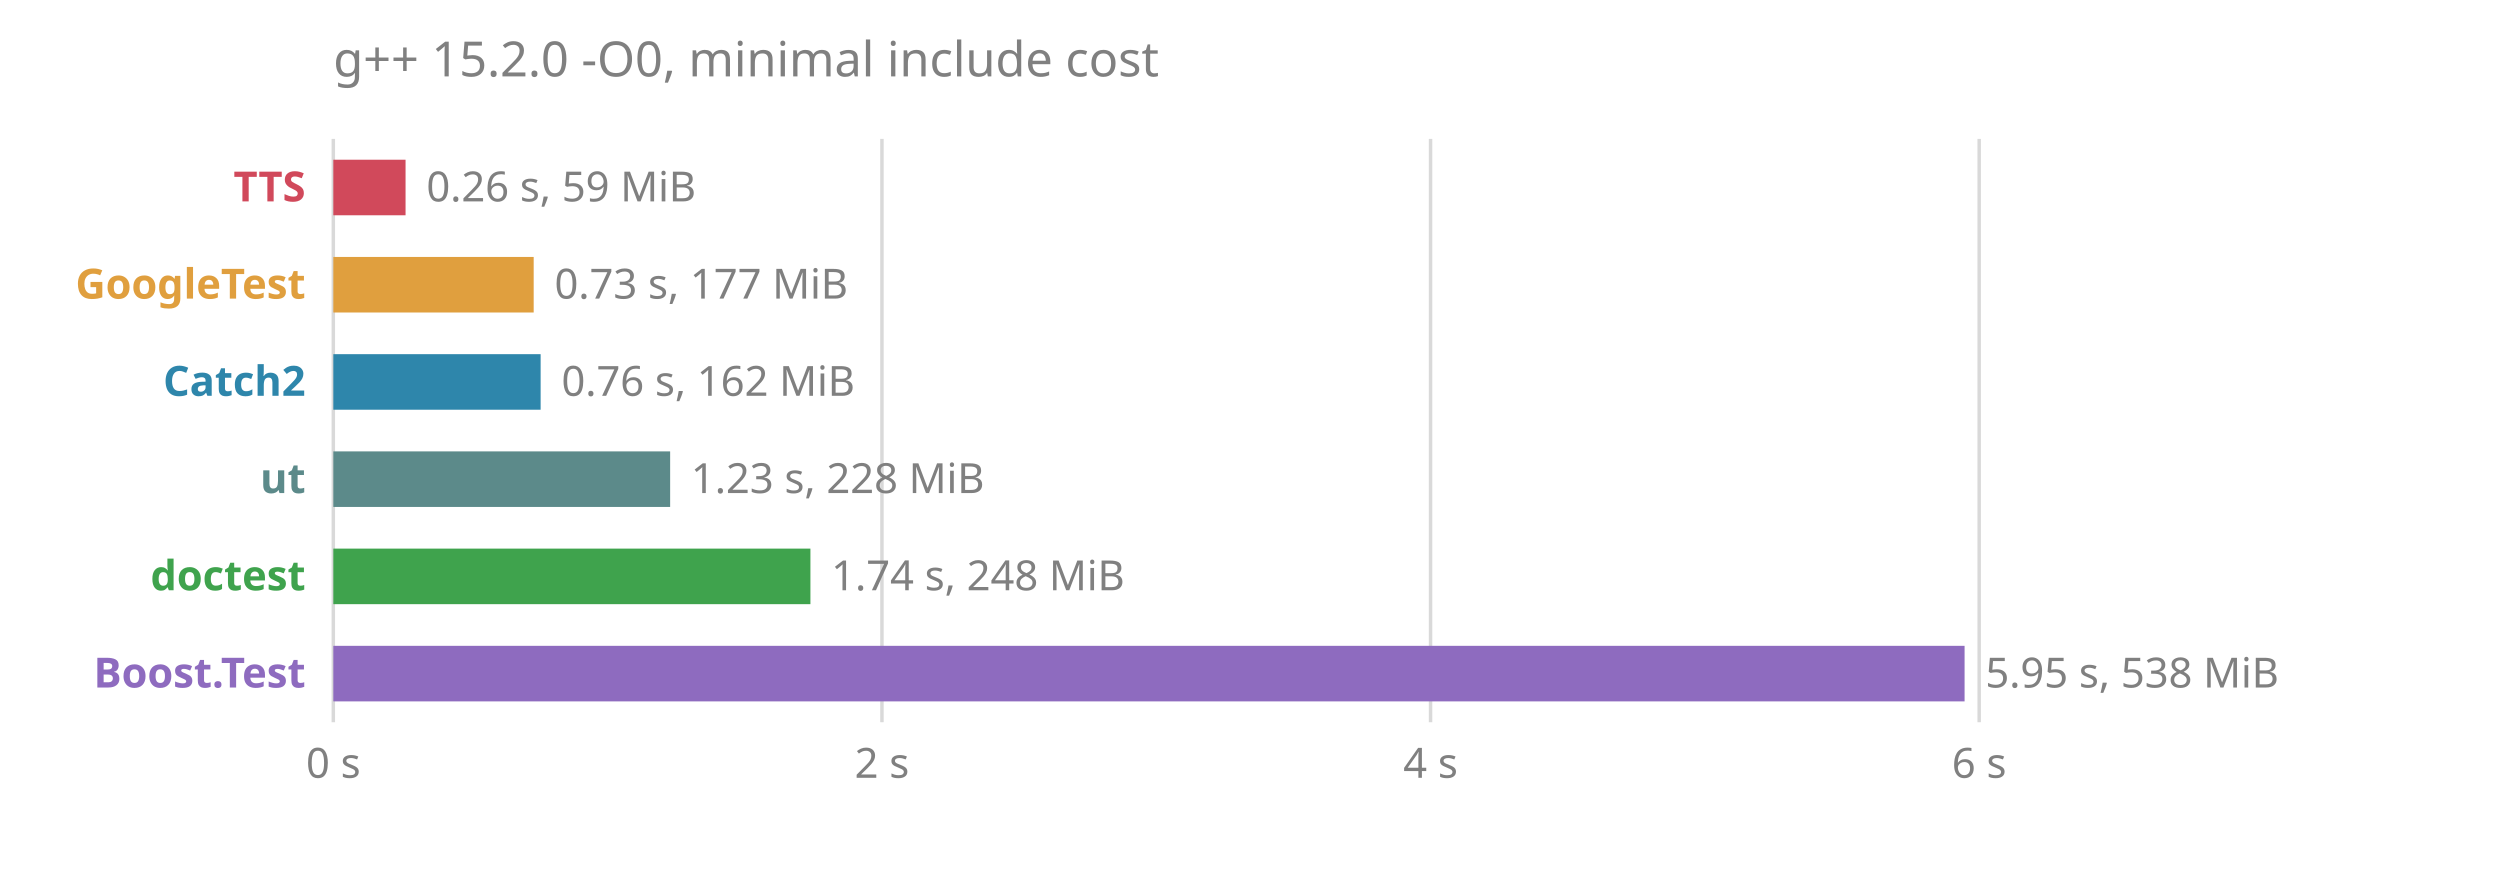
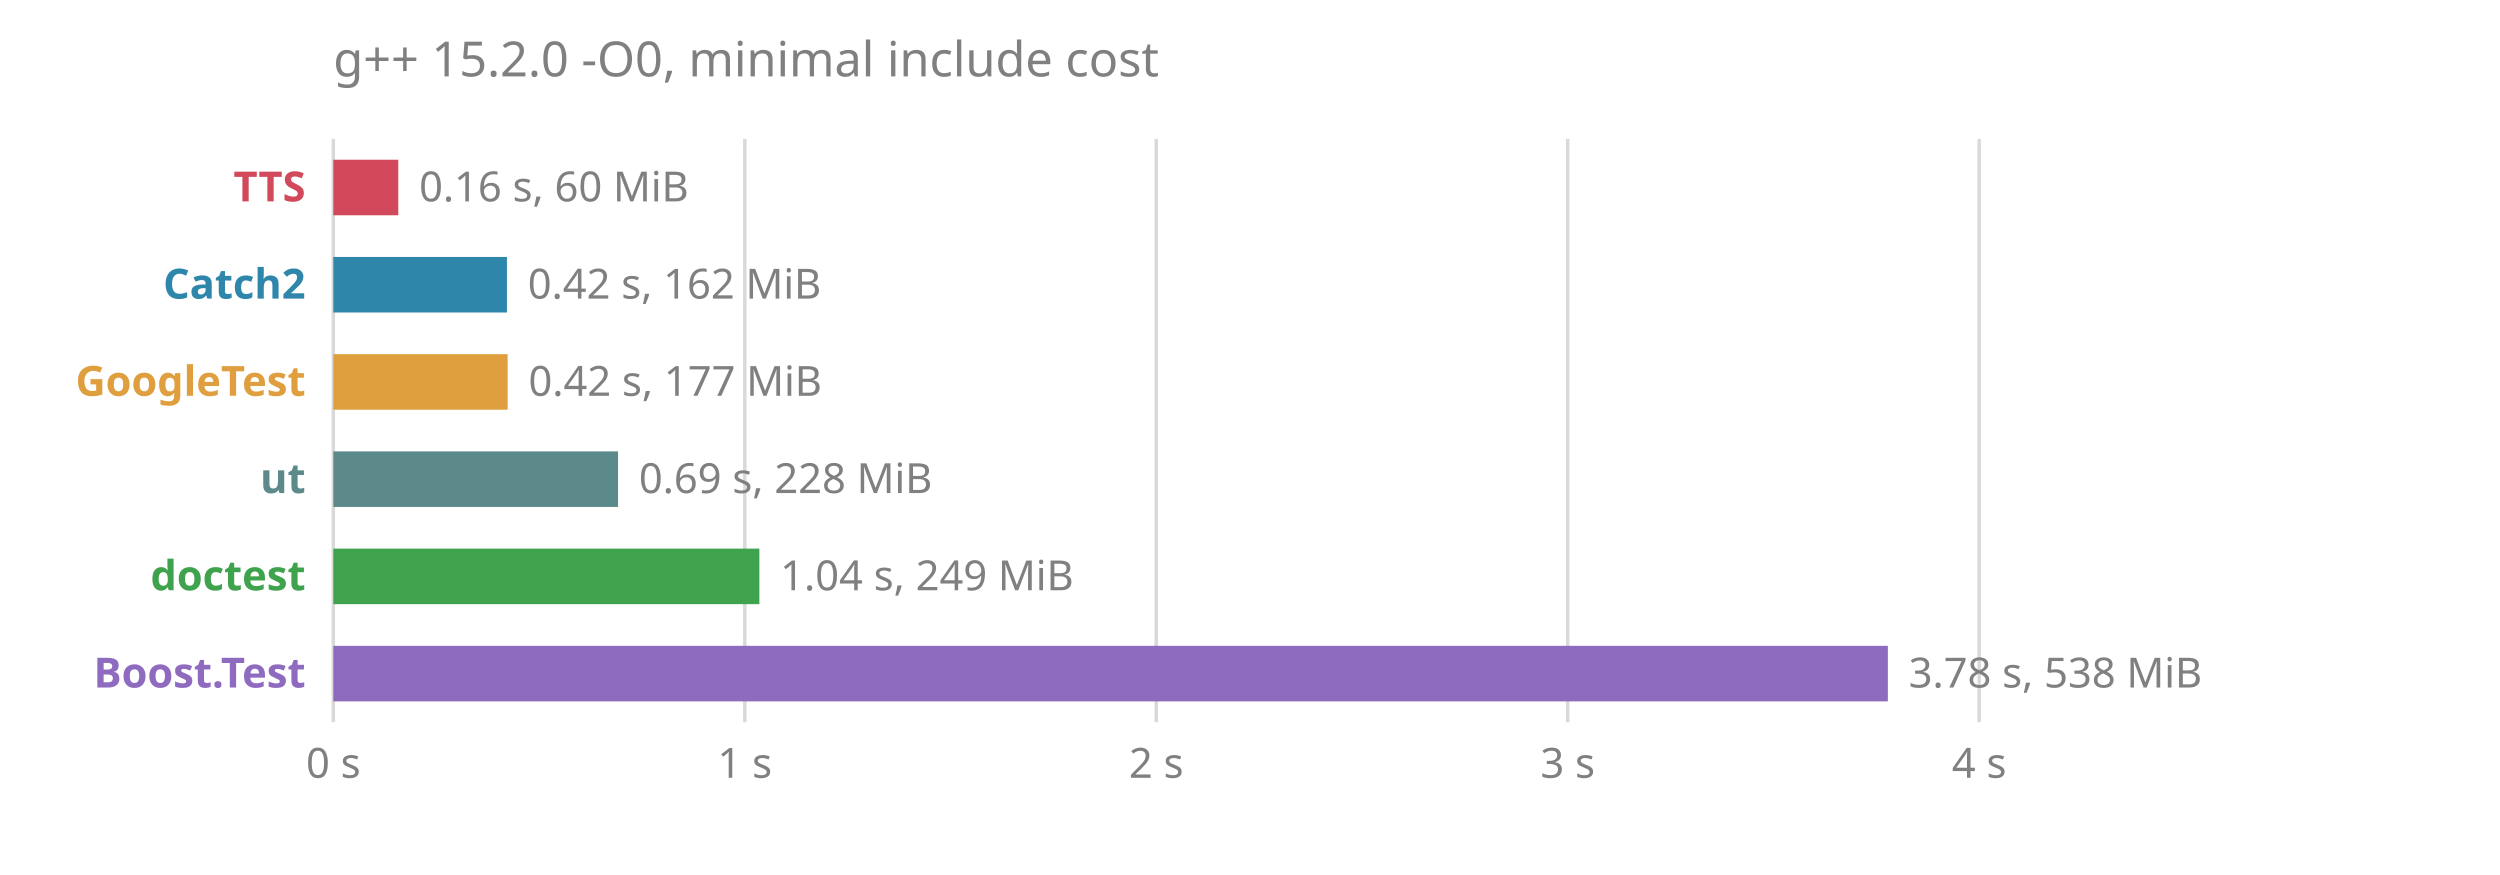
<svg xmlns="http://www.w3.org/2000/svg" viewBox="0 0 720 252" font-family="sans-serif" font-size="12">
  <text x="96" y="22" fill="#808080" font-size="14">g++ 15.2.0 -O0, minimal include cost</text>
  <line x1="96.0" x2="96.0" y1="40" y2="208" stroke="#808080" stroke-opacity="0.3" />
  <text x="96.0" y="224" fill="#808080" text-anchor="middle">0 s</text>
-   <line x1="254.0" x2="254.0" y1="40" y2="208" stroke="#808080" stroke-opacity="0.3" />
-   <text x="254.0" y="224" fill="#808080" text-anchor="middle">2 s</text>
-   <line x1="412.0" x2="412.0" y1="40" y2="208" stroke="#808080" stroke-opacity="0.3" />
-   <text x="412.0" y="224" fill="#808080" text-anchor="middle">4 s</text>
+   <line x1="214.5" x2="214.5" y1="40" y2="208" stroke="#808080" stroke-opacity="0.3" />
+   <text x="214.5" y="224" fill="#808080" text-anchor="middle">1 s</text>
+   <line x1="333.0" x2="333.0" y1="40" y2="208" stroke="#808080" stroke-opacity="0.3" />
+   <text x="333.0" y="224" fill="#808080" text-anchor="middle">2 s</text>
+   <line x1="451.5" x2="451.5" y1="40" y2="208" stroke="#808080" stroke-opacity="0.3" />
+   <text x="451.5" y="224" fill="#808080" text-anchor="middle">3 s</text>
  <line x1="570.0" x2="570.0" y1="40" y2="208" stroke="#808080" stroke-opacity="0.3" />
-   <text x="570.0" y="224" fill="#808080" text-anchor="middle">6 s</text>
+   <text x="570.0" y="224" fill="#808080" text-anchor="middle">4 s</text>
  <text x="88" y="58" fill="#d1495b" font-weight="bold" text-anchor="end">TTS</text>
-   <rect x="96" y="46" width="20.8" height="16" fill="#d1495b" />
-   <text x="122.8" y="58" fill="#808080">0.26 s, 59 MiB</text>
-   <text x="88" y="86" fill="#e09f3e" font-weight="bold" text-anchor="end">GoogleTest</text>
-   <rect x="96" y="74" width="57.7" height="16" fill="#e09f3e" />
-   <text x="159.7" y="86" fill="#808080">0.73 s, 177 MiB</text>
-   <text x="88" y="114" fill="#2e86ab" font-weight="bold" text-anchor="end">Catch2</text>
-   <rect x="96" y="102" width="59.7" height="16" fill="#2e86ab" />
-   <text x="161.7" y="114" fill="#808080">0.76 s, 162 MiB</text>
+   <rect x="96" y="46" width="18.7" height="16" fill="#d1495b" />
+   <text x="120.7" y="58" fill="#808080">0.16 s, 60 MiB</text>
+   <text x="88" y="86" fill="#2e86ab" font-weight="bold" text-anchor="end">Catch2</text>
+   <rect x="96" y="74" width="50.0" height="16" fill="#2e86ab" />
+   <text x="152.0" y="86" fill="#808080">0.42 s, 162 MiB</text>
+   <text x="88" y="114" fill="#e09f3e" font-weight="bold" text-anchor="end">GoogleTest</text>
+   <rect x="96" y="102" width="50.2" height="16" fill="#e09f3e" />
+   <text x="152.2" y="114" fill="#808080">0.42 s, 177 MiB</text>
  <text x="88" y="142" fill="#5c8a8a" font-weight="bold" text-anchor="end">ut</text>
-   <rect x="96" y="130" width="97.0" height="16" fill="#5c8a8a" />
-   <text x="199.0" y="142" fill="#808080">1.23 s, 228 MiB</text>
+   <rect x="96" y="130" width="82.0" height="16" fill="#5c8a8a" />
+   <text x="184.0" y="142" fill="#808080">0.69 s, 228 MiB</text>
  <text x="88" y="170" fill="#3fa34d" font-weight="bold" text-anchor="end">doctest</text>
-   <rect x="96" y="158" width="137.4" height="16" fill="#3fa34d" />
-   <text x="239.4" y="170" fill="#808080">1.74 s, 248 MiB</text>
+   <rect x="96" y="158" width="122.7" height="16" fill="#3fa34d" />
+   <text x="224.7" y="170" fill="#808080">1.04 s, 249 MiB</text>
  <text x="88" y="198" fill="#8e6bbf" font-weight="bold" text-anchor="end">Boost.Test</text>
-   <rect x="96" y="186" width="469.8" height="16" fill="#8e6bbf" />
-   <text x="571.8" y="198" fill="#808080">5.95 s, 538 MiB</text>
+   <rect x="96" y="186" width="447.7" height="16" fill="#8e6bbf" />
+   <text x="549.7" y="198" fill="#808080">3.78 s, 538 MiB</text>
</svg>
